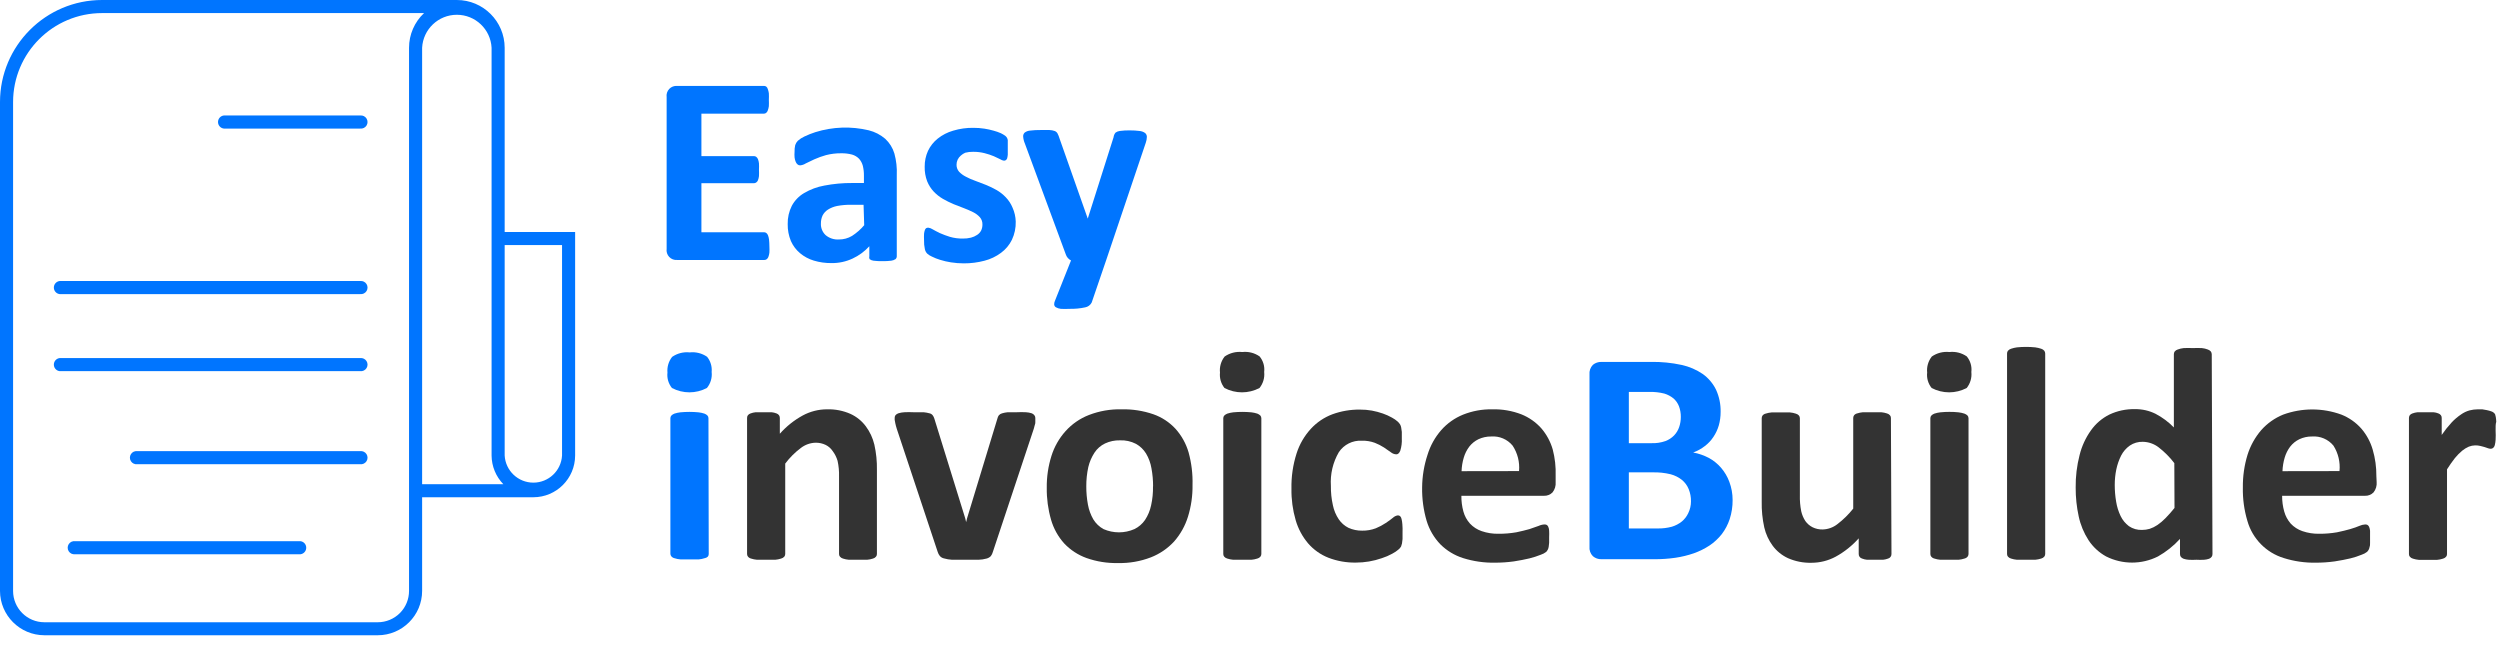
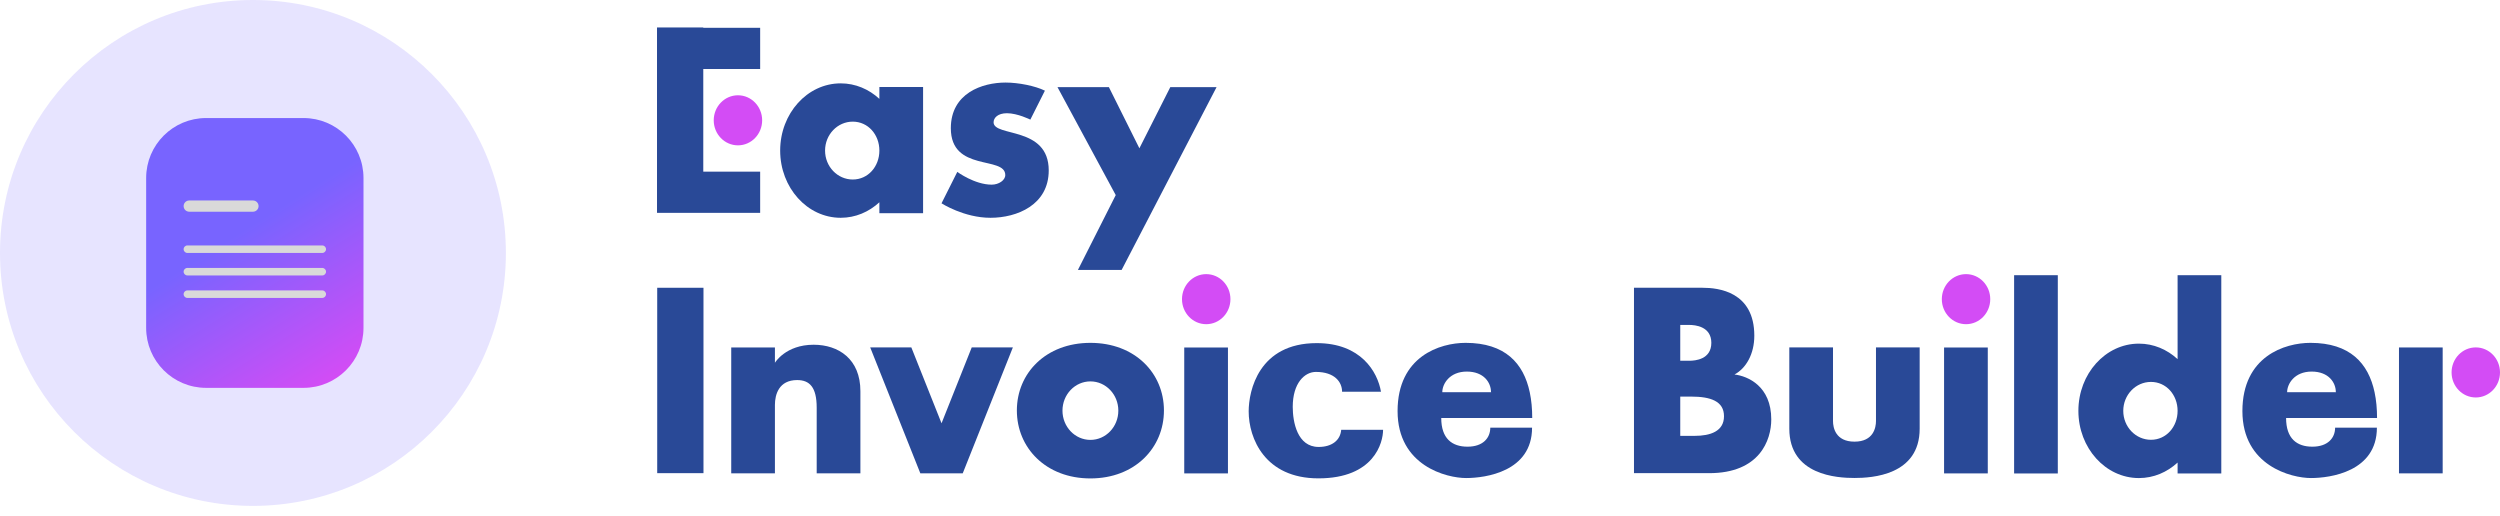
- <svg xmlns="http://www.w3.org/2000/svg" id="Layer_1" data-name="Layer 1" viewBox="0 0 273.2 73.02">
-   <path d="M55.15,25.35V5.22A5.23,5.23,0,0,0,49.92,0H11.15A11.16,11.16,0,0,0,0,11.15V64.57a4.86,4.86,0,0,0,4.85,4.85H41.28a4.85,4.85,0,0,0,4.85-4.85V54.34H58.28a4.57,4.57,0,0,0,4.57-4.56V25.35ZM44.7,64.57A3.42,3.42,0,0,1,41.28,68H4.85a3.42,3.42,0,0,1-3.42-3.42V11.15a9.73,9.73,0,0,1,9.72-9.72H46.34A5.19,5.19,0,0,0,44.7,5.22V64.57Zm1.43-11.66V5.22a3.8,3.8,0,0,1,7.59,0V49.78A4.56,4.56,0,0,0,55,52.91H46.13Zm15.29-3.13a3.14,3.14,0,0,1-6.27,0v-23h6.27Z" style="fill:#0075ff" />
-   <path d="M39.36,12.62H24.46a.72.72,0,0,0,0,1.43h14.9a.72.72,0,1,0,0-1.43Z" style="fill:#0075ff" />
-   <path d="M39.36,30.71H6.52a.72.72,0,0,0,0,1.43H39.36a.72.72,0,1,0,0-1.43Z" style="fill:#0075ff" />
-   <path d="M39.36,39.13H6.52a.72.72,0,0,0,0,1.43H39.36a.72.72,0,1,0,0-1.43Z" style="fill:#0075ff" />
-   <path d="M39.36,49.3H15a.72.72,0,1,0,0,1.43H39.36a.72.72,0,1,0,0-1.43Z" style="fill:#0075ff" />
-   <path d="M32.83,59.14H8.2a.72.72,0,1,0,0,1.43H32.83a.72.72,0,0,0,0-1.43Z" style="fill:#0075ff" />
-   <path d="M84.08,26.9a6.68,6.68,0,0,1,0,.71,1.94,1.94,0,0,1-.11.46.54.54,0,0,1-.19.26.41.41,0,0,1-.24.08H74a1.07,1.07,0,0,1-1.15-1.22V10.61A1.07,1.07,0,0,1,74,9.39h9.49a.4.4,0,0,1,.24.07.47.47,0,0,1,.17.26,2.12,2.12,0,0,1,.12.47,7.18,7.18,0,0,1,0,.73,6.73,6.73,0,0,1,0,.69,2.12,2.12,0,0,1-.12.47.53.53,0,0,1-.17.25.36.36,0,0,1-.24.09H76.65v4.64H82.4a.41.41,0,0,1,.24.08.62.62,0,0,1,.19.25,1.94,1.94,0,0,1,.11.46,6.81,6.81,0,0,1,0,.7,6.67,6.67,0,0,1,0,.7,1.84,1.84,0,0,1-.11.45.52.52,0,0,1-.19.24.41.41,0,0,1-.24.08H76.65v5.36H83.5a.41.41,0,0,1,.24.08.59.59,0,0,1,.19.26,2.07,2.07,0,0,1,.11.46A6.89,6.89,0,0,1,84.08,26.9Z" style="fill:#0075ff" />
-   <path d="M98,28a.42.42,0,0,1-.14.32,1.1,1.1,0,0,1-.47.17,6.93,6.93,0,0,1-.93.05,7,7,0,0,1-1-.05.87.87,0,0,1-.43-.17A.44.44,0,0,1,95,28V26.91a5.76,5.76,0,0,1-1.84,1.35,5.27,5.27,0,0,1-2.3.49,6.46,6.46,0,0,1-1.92-.27,4.22,4.22,0,0,1-1.51-.81,3.68,3.68,0,0,1-1-1.33,4.62,4.62,0,0,1-.35-1.85,4.22,4.22,0,0,1,.45-2,3.57,3.57,0,0,1,1.34-1.39,6.66,6.66,0,0,1,2.21-.82A15.56,15.56,0,0,1,93.13,20h1.28v-.8a4.35,4.35,0,0,0-.12-1.08,1.9,1.9,0,0,0-.41-.77,1.75,1.75,0,0,0-.77-.46,4.38,4.38,0,0,0-1.18-.14,6.45,6.45,0,0,0-1.66.2,9.41,9.41,0,0,0-1.28.46c-.38.17-.69.32-.94.45a1.34,1.34,0,0,1-.61.21.4.4,0,0,1-.28-.1.68.68,0,0,1-.21-.3,1.69,1.69,0,0,1-.12-.47,3.76,3.76,0,0,1,0-.61,2.85,2.85,0,0,1,.07-.73,1.2,1.2,0,0,1,.28-.47,2.87,2.87,0,0,1,.72-.47,9.53,9.53,0,0,1,1.21-.48,11,11,0,0,1,5.83-.2,4.4,4.4,0,0,1,1.8.93,3.59,3.59,0,0,1,1,1.61A7.63,7.63,0,0,1,98,19.13Zm-3.63-5.62H93a7.46,7.46,0,0,0-1.53.13,3,3,0,0,0-1,.4,1.68,1.68,0,0,0-.58.64,2,2,0,0,0-.18.86,1.63,1.63,0,0,0,.52,1.29,2.06,2.06,0,0,0,1.45.47,2.74,2.74,0,0,0,1.43-.39,6,6,0,0,0,1.33-1.17Z" style="fill:#0075ff" />
-   <path d="M111,24.21a4.42,4.42,0,0,1-.42,2,3.89,3.89,0,0,1-1.19,1.42,5.18,5.18,0,0,1-1.8.86,8.66,8.66,0,0,1-2.27.29,8.93,8.93,0,0,1-1.4-.11,8.19,8.19,0,0,1-1.2-.28,5.54,5.54,0,0,1-.88-.35,1.8,1.8,0,0,1-.52-.33,1,1,0,0,1-.25-.48,4,4,0,0,1-.09-1,6.13,6.13,0,0,1,0-.68,1.68,1.68,0,0,1,.09-.41.36.36,0,0,1,.15-.21.48.48,0,0,1,.22-.05,1.1,1.1,0,0,1,.48.18c.21.12.47.26.78.41a10.34,10.34,0,0,0,1.1.41,4.79,4.79,0,0,0,1.42.19,3.46,3.46,0,0,0,.89-.1,2.17,2.17,0,0,0,.67-.3,1.26,1.26,0,0,0,.44-.48,1.48,1.48,0,0,0,.14-.68,1.14,1.14,0,0,0-.27-.76,2.44,2.44,0,0,0-.72-.55,10.89,10.89,0,0,0-1-.44l-1.16-.45a10.6,10.6,0,0,1-1.17-.58,4.52,4.52,0,0,1-1-.79,3.64,3.64,0,0,1-.72-1.13,4.2,4.2,0,0,1-.27-1.59,4.09,4.09,0,0,1,.36-1.73,3.82,3.82,0,0,1,1.06-1.34,4.83,4.83,0,0,1,1.69-.87,7.31,7.31,0,0,1,2.22-.31,7.69,7.69,0,0,1,1.2.09,8.37,8.37,0,0,1,1,.22,5.61,5.61,0,0,1,.8.28,3.51,3.51,0,0,1,.46.27.8.8,0,0,1,.2.22.88.88,0,0,1,.09.26c0,.11,0,.23,0,.39s0,.34,0,.56,0,.48,0,.65a2.47,2.47,0,0,1-.07.4.43.43,0,0,1-.14.19.37.37,0,0,1-.21.06,1,1,0,0,1-.41-.16c-.19-.1-.42-.21-.7-.33a7.29,7.29,0,0,0-1-.33,4.84,4.84,0,0,0-1.26-.15,3.13,3.13,0,0,0-.86.1A1.82,1.82,0,0,0,105,17a1.37,1.37,0,0,0-.35.45,1.3,1.3,0,0,0-.12.55,1.14,1.14,0,0,0,.28.77,2.72,2.72,0,0,0,.74.54,7.08,7.08,0,0,0,1,.44l1.18.45a9.82,9.82,0,0,1,1.18.57,4.41,4.41,0,0,1,1,.79,3.57,3.57,0,0,1,.74,1.13A4,4,0,0,1,111,24.21Z" style="fill:#0075ff" />
-   <path d="M120.89,28.41l-1.59,4.65a1,1,0,0,1-.72.53,7.28,7.28,0,0,1-1.72.16,7.69,7.69,0,0,1-.94,0,1.43,1.43,0,0,1-.53-.17.39.39,0,0,1-.19-.3.91.91,0,0,1,.09-.42l1.75-4.4a1.1,1.1,0,0,1-.35-.27,1.09,1.09,0,0,1-.22-.39L112,15.69a2.37,2.37,0,0,1-.19-.78.54.54,0,0,1,.18-.43,1.14,1.14,0,0,1,.59-.21,8.19,8.19,0,0,1,1.11-.06l1,0a1.92,1.92,0,0,1,.58.11.61.61,0,0,1,.3.27,2.9,2.9,0,0,1,.21.53l3.09,8.77h0L121.69,15a.94.94,0,0,1,.22-.51,1,1,0,0,1,.47-.18,7.09,7.09,0,0,1,1.13-.06,7.63,7.63,0,0,1,1,.06,1.24,1.24,0,0,1,.62.22.54.54,0,0,1,.2.43,2.09,2.09,0,0,1-.12.64Z" style="fill:#0075ff" />
-   <path d="M77.77,40.65a2.35,2.35,0,0,1-.52,1.75,4.08,4.08,0,0,1-3.82,0,2.26,2.26,0,0,1-.49-1.68A2.42,2.42,0,0,1,73.45,39a2.84,2.84,0,0,1,1.92-.49,2.79,2.79,0,0,1,1.9.48A2.29,2.29,0,0,1,77.77,40.65Zm-.32,19.89a.43.43,0,0,1-.1.29A.62.62,0,0,1,77,61a2.74,2.74,0,0,1-.64.13c-.27,0-.6,0-1,0s-.74,0-1,0A2.74,2.74,0,0,1,73.7,61a.62.62,0,0,1-.34-.21.43.43,0,0,1-.1-.29V45.71a.43.43,0,0,1,.1-.29.87.87,0,0,1,.34-.22,3.29,3.29,0,0,1,.64-.14,10.33,10.33,0,0,1,2,0,3.29,3.29,0,0,1,.64.14.87.87,0,0,1,.34.22.43.43,0,0,1,.1.29Z" style="fill:#0075ff" />
-   <path d="M95.83,60.54a.43.43,0,0,1-.1.29.63.63,0,0,1-.33.21,2.74,2.74,0,0,1-.64.13c-.27,0-.61,0-1,0s-.75,0-1,0a2.74,2.74,0,0,1-.64-.13.67.67,0,0,1-.33-.21.43.43,0,0,1-.1-.29V52.06a6.92,6.92,0,0,0-.16-1.7A3.3,3.3,0,0,0,91,49.3a2,2,0,0,0-.77-.68,2.45,2.45,0,0,0-1.11-.24,2.74,2.74,0,0,0-1.61.58,8.5,8.5,0,0,0-1.7,1.7v9.88a.48.48,0,0,1-.1.29.7.7,0,0,1-.35.21,2.74,2.74,0,0,1-.64.13c-.26,0-.6,0-1,0s-.75,0-1,0a2.74,2.74,0,0,1-.64-.13.62.62,0,0,1-.34-.21.43.43,0,0,1-.1-.29V45.68a.47.47,0,0,1,.08-.29.58.58,0,0,1,.3-.21,2.21,2.21,0,0,1,.56-.13c.23,0,.51,0,.86,0s.65,0,.88,0a1.94,1.94,0,0,1,.54.13.56.56,0,0,1,.28.21.55.55,0,0,1,.08.29V47.4a9.3,9.3,0,0,1,2.51-2,5.58,5.58,0,0,1,2.65-.67,5.93,5.93,0,0,1,2.56.5,4.36,4.36,0,0,1,1.68,1.36,5.5,5.5,0,0,1,.93,2,11.7,11.7,0,0,1,.28,2.77Z" style="fill:#333" />
-   <path d="M113.14,45.66v.2c0,.08,0,.17,0,.26s0,.2-.06.33l-.11.41-4.47,13.45a1.31,1.31,0,0,1-.22.46,1,1,0,0,1-.47.27,3.66,3.66,0,0,1-.88.13c-.37,0-.86,0-1.46,0s-1.07,0-1.44,0a4.06,4.06,0,0,1-.88-.15.82.82,0,0,1-.45-.27,1.31,1.31,0,0,1-.23-.44L98,46.86c-.07-.22-.12-.42-.16-.6s-.06-.3-.07-.38a1.7,1.7,0,0,1,0-.22.48.48,0,0,1,.09-.29.72.72,0,0,1,.33-.21,2.78,2.78,0,0,1,.64-.11,9.7,9.7,0,0,1,1,0c.46,0,.83,0,1.1,0a3.59,3.59,0,0,1,.66.12.58.58,0,0,1,.34.22,1.08,1.08,0,0,1,.17.34l3.38,10.91.1.42.1-.42L109,45.73a.88.88,0,0,1,.15-.34.68.68,0,0,1,.35-.22,3.24,3.24,0,0,1,.62-.12c.26,0,.6,0,1,0a9.17,9.17,0,0,1,1,0,2.48,2.48,0,0,1,.61.11.61.61,0,0,1,.3.21A.47.47,0,0,1,113.14,45.66Z" style="fill:#333" />
-   <path d="M130.32,53a11.19,11.19,0,0,1-.5,3.47,7.44,7.44,0,0,1-1.51,2.7,6.81,6.81,0,0,1-2.55,1.74,9.39,9.39,0,0,1-3.58.62,9.68,9.68,0,0,1-3.45-.55,6.29,6.29,0,0,1-2.44-1.6,6.61,6.61,0,0,1-1.43-2.58,12.05,12.05,0,0,1-.47-3.5,11.19,11.19,0,0,1,.51-3.47,7.31,7.31,0,0,1,1.53-2.7A6.69,6.69,0,0,1,119,45.35a9.3,9.3,0,0,1,3.57-.62,10,10,0,0,1,3.47.54,6,6,0,0,1,2.42,1.59,6.61,6.61,0,0,1,1.43,2.58A12.21,12.21,0,0,1,130.32,53Zm-4.31.17a10.65,10.65,0,0,0-.18-2,4.67,4.67,0,0,0-.59-1.61,3,3,0,0,0-1.11-1.06,3.5,3.5,0,0,0-1.74-.38,3.65,3.65,0,0,0-1.63.34,2.84,2.84,0,0,0-1.15,1,5,5,0,0,0-.68,1.58,9.56,9.56,0,0,0-.22,2.11,10.61,10.61,0,0,0,.18,2,5,5,0,0,0,.59,1.61,3,3,0,0,0,1.11,1.06,4.2,4.2,0,0,0,3.38,0,3,3,0,0,0,1.16-1,4.65,4.65,0,0,0,.66-1.58A8.85,8.85,0,0,0,126,53.13Z" style="fill:#333" />
-   <path d="M138.15,40.65a2.39,2.39,0,0,1-.51,1.75,4.1,4.1,0,0,1-3.83,0,2.31,2.31,0,0,1-.49-1.68,2.42,2.42,0,0,1,.51-1.76,2.86,2.86,0,0,1,1.93-.49,2.76,2.76,0,0,1,1.89.48A2.25,2.25,0,0,1,138.15,40.65Zm-.31,19.89a.48.48,0,0,1-.1.29.66.66,0,0,1-.34.21,2.86,2.86,0,0,1-.64.13c-.27,0-.61,0-1,0s-.75,0-1,0a2.86,2.86,0,0,1-.64-.13.66.66,0,0,1-.34-.21.43.43,0,0,1-.1-.29V45.71a.43.43,0,0,1,.1-.29,1,1,0,0,1,.34-.22,3.47,3.47,0,0,1,.64-.14,10.43,10.43,0,0,1,2,0,3.47,3.47,0,0,1,.64.14,1,1,0,0,1,.34.22.48.48,0,0,1,.1.29Z" style="fill:#333" />
-   <path d="M153.27,58.18c0,.28,0,.53,0,.72a4.68,4.68,0,0,1-.06.49,2.71,2.71,0,0,1-.1.33,1.24,1.24,0,0,1-.26.31,3.45,3.45,0,0,1-.69.47A6.26,6.26,0,0,1,151,61a8.56,8.56,0,0,1-2.83.48,8,8,0,0,1-3-.53,5.69,5.69,0,0,1-2.22-1.57,6.88,6.88,0,0,1-1.36-2.54,11.65,11.65,0,0,1-.46-3.44,11.89,11.89,0,0,1,.56-3.85,7.23,7.23,0,0,1,1.56-2.69,6.13,6.13,0,0,1,2.36-1.59,8.51,8.51,0,0,1,3-.51,7.09,7.09,0,0,1,1.31.11,8.07,8.07,0,0,1,1.2.32,6.15,6.15,0,0,1,1,.45,3.32,3.32,0,0,1,.62.43,1.5,1.5,0,0,1,.26.31,1,1,0,0,1,.12.33,4.08,4.08,0,0,1,.07.49c0,.19,0,.43,0,.71a3.81,3.81,0,0,1-.17,1.35c-.11.26-.25.39-.43.39a1,1,0,0,1-.6-.23c-.21-.15-.46-.33-.75-.52a5.81,5.81,0,0,0-1-.51,3.87,3.87,0,0,0-1.43-.23,2.83,2.83,0,0,0-2.5,1.25,6.49,6.49,0,0,0-.87,3.69,9,9,0,0,0,.22,2.12,4.28,4.28,0,0,0,.64,1.53,2.78,2.78,0,0,0,1.06.93,3.52,3.52,0,0,0,1.5.31,4,4,0,0,0,1.49-.26,6.18,6.18,0,0,0,1.09-.58q.47-.31.78-.57a1,1,0,0,1,.53-.26.39.39,0,0,1,.25.08.6.6,0,0,1,.16.31,3.39,3.39,0,0,1,.09.58A7.38,7.38,0,0,1,153.27,58.18Z" style="fill:#333" />
-   <path d="M170,52.68a1.59,1.59,0,0,1-.34,1.13,1.24,1.24,0,0,1-.94.37H159.7a6.18,6.18,0,0,0,.22,1.72,3.25,3.25,0,0,0,.72,1.32,3.14,3.14,0,0,0,1.27.82,5.32,5.32,0,0,0,1.85.29,11,11,0,0,0,1.94-.16c.55-.11,1-.23,1.44-.35l1-.35a1.74,1.74,0,0,1,.65-.16.49.49,0,0,1,.25.06.45.45,0,0,1,.16.21,1.1,1.1,0,0,1,.09.42,6.47,6.47,0,0,1,0,.69c0,.25,0,.45,0,.63a4.17,4.17,0,0,1-.05.44.94.94,0,0,1-.1.31,1.18,1.18,0,0,1-.17.24,1.92,1.92,0,0,1-.59.31,9.11,9.11,0,0,1-1.24.4q-.75.18-1.71.33a15.08,15.08,0,0,1-2.07.14,11,11,0,0,1-3.47-.5,6.14,6.14,0,0,1-2.49-1.51,6.36,6.36,0,0,1-1.5-2.57,12.26,12.26,0,0,1-.49-3.63A11.72,11.72,0,0,1,156,49.7a7.38,7.38,0,0,1,1.5-2.7,6.39,6.39,0,0,1,2.39-1.69,8.21,8.21,0,0,1,3.17-.58,8.3,8.3,0,0,1,3.2.55,5.82,5.82,0,0,1,2.17,1.52,6.15,6.15,0,0,1,1.25,2.31A10,10,0,0,1,170,52ZM166,51.48a4.33,4.33,0,0,0-.7-2.78,2.76,2.76,0,0,0-2.35-1,3.2,3.2,0,0,0-1.39.3,2.86,2.86,0,0,0-1,.81,3.75,3.75,0,0,0-.6,1.2,5.87,5.87,0,0,0-.24,1.48Z" style="fill:#333" />
-   <path d="M189.34,54.64a6.55,6.55,0,0,1-.32,2.09,5.64,5.64,0,0,1-.87,1.65,6,6,0,0,1-1.33,1.23,8,8,0,0,1-1.71.85,11.14,11.14,0,0,1-2,.49,15.46,15.46,0,0,1-2.36.16H175a1.36,1.36,0,0,1-.93-.33,1.31,1.31,0,0,1-.37-1.05V40.93a1.34,1.34,0,0,1,.37-1.06,1.4,1.4,0,0,1,.93-.32h5.41a14.67,14.67,0,0,1,3.36.33,6.58,6.58,0,0,1,2.32,1,4.59,4.59,0,0,1,1.44,1.71,5.58,5.58,0,0,1,.5,2.43,5.38,5.38,0,0,1-.2,1.47,4.55,4.55,0,0,1-.59,1.26,4,4,0,0,1-.94,1,4.72,4.72,0,0,1-1.27.7,5.93,5.93,0,0,1,1.69.58,4.73,4.73,0,0,1,1.35,1.08,5,5,0,0,1,.91,1.54A5.63,5.63,0,0,1,189.34,54.64Zm-5.66-9.08a3.24,3.24,0,0,0-.2-1.16,2.22,2.22,0,0,0-.6-.86,2.93,2.93,0,0,0-1-.53,6,6,0,0,0-1.63-.18H178v5.6h2.45A4.17,4.17,0,0,0,182,48.2a2.6,2.6,0,0,0,.94-.61,2.48,2.48,0,0,0,.56-.92A3.4,3.4,0,0,0,183.68,45.56Zm1.11,9.23a3.37,3.37,0,0,0-.25-1.34,2.56,2.56,0,0,0-.73-1,3.39,3.39,0,0,0-1.23-.62,7.43,7.43,0,0,0-2-.21H178v6.13h3.16a5.57,5.57,0,0,0,1.54-.19,3.23,3.23,0,0,0,1.09-.57,2.62,2.62,0,0,0,.71-.93A2.9,2.9,0,0,0,184.79,54.79Z" style="fill:#0075ff" />
-   <path d="M206.7,60.54a.5.5,0,0,1-.37.5,2.12,2.12,0,0,1-.55.13c-.23,0-.52,0-.86,0s-.66,0-.89,0a1.94,1.94,0,0,1-.54-.13.5.5,0,0,1-.37-.5V58.83a9.45,9.45,0,0,1-2.51,2,5.57,5.57,0,0,1-2.64.67,6,6,0,0,1-2.57-.5,4.36,4.36,0,0,1-1.68-1.36,5.44,5.44,0,0,1-.92-2,12,12,0,0,1-.28-2.84v-9.1a.48.48,0,0,1,.09-.29.62.62,0,0,1,.34-.21,2.84,2.84,0,0,1,.65-.13c.27,0,.61,0,1,0s.75,0,1,0a2.74,2.74,0,0,1,.64.13.7.7,0,0,1,.35.21.48.48,0,0,1,.1.29v8.4a8,8,0,0,0,.15,1.78,3.29,3.29,0,0,0,.45,1.06,2.16,2.16,0,0,0,.79.68,2.38,2.38,0,0,0,1.1.24,2.72,2.72,0,0,0,1.61-.58,9.73,9.73,0,0,0,1.73-1.7V45.68a.48.48,0,0,1,.09-.29.59.59,0,0,1,.33-.21,2.86,2.86,0,0,1,.64-.13c.27,0,.61,0,1,0s.75,0,1,0a2.76,2.76,0,0,1,.63.13.63.63,0,0,1,.33.21.43.43,0,0,1,.1.29Z" style="fill:#333" />
-   <path d="M215.43,40.65a2.39,2.39,0,0,1-.51,1.75,4.1,4.1,0,0,1-3.83,0,2.26,2.26,0,0,1-.49-1.68,2.42,2.42,0,0,1,.51-1.76,2.84,2.84,0,0,1,1.92-.49,2.77,2.77,0,0,1,1.9.48A2.25,2.25,0,0,1,215.43,40.65Zm-.31,19.89a.48.48,0,0,1-.1.29.65.65,0,0,1-.35.21,2.74,2.74,0,0,1-.64.13c-.26,0-.6,0-1,0s-.75,0-1,0a2.74,2.74,0,0,1-.64-.13.62.62,0,0,1-.34-.21.43.43,0,0,1-.1-.29V45.71a.43.43,0,0,1,.1-.29.87.87,0,0,1,.34-.22,3.29,3.29,0,0,1,.64-.14,9.35,9.35,0,0,1,1-.05,9,9,0,0,1,1,.05,3.29,3.29,0,0,1,.64.14.92.92,0,0,1,.35.22.48.48,0,0,1,.1.29Z" style="fill:#333" />
-   <path d="M223.5,60.54a.48.48,0,0,1-.1.29.66.66,0,0,1-.34.21,3,3,0,0,1-.65.13c-.26,0-.6,0-1,0s-.75,0-1,0a2.86,2.86,0,0,1-.64-.13.66.66,0,0,1-.34-.21.43.43,0,0,1-.1-.29V38.63a.47.47,0,0,1,.1-.3.74.74,0,0,1,.34-.22,3.38,3.38,0,0,1,.64-.15,9.35,9.35,0,0,1,1-.05,9,9,0,0,1,1,.05,3.5,3.5,0,0,1,.65.15.74.74,0,0,1,.34.22.54.54,0,0,1,.1.3Z" style="fill:#333" />
-   <path d="M241.78,60.54a.52.52,0,0,1-.09.31.64.64,0,0,1-.28.21,2,2,0,0,1-.54.11,6.74,6.74,0,0,1-.84,0,6.85,6.85,0,0,1-.87,0,2.22,2.22,0,0,1-.54-.11.72.72,0,0,1-.3-.21.52.52,0,0,1-.09-.31V58.89a9.78,9.78,0,0,1-2.41,1.92,6.31,6.31,0,0,1-5.66,0,5.44,5.44,0,0,1-1.92-1.77,7.76,7.76,0,0,1-1.08-2.61,14.47,14.47,0,0,1-.33-3.14,13.54,13.54,0,0,1,.43-3.57,7.86,7.86,0,0,1,1.24-2.69,5.43,5.43,0,0,1,2-1.72,6.24,6.24,0,0,1,2.8-.6,4.94,4.94,0,0,1,2.26.51,8,8,0,0,1,2,1.49v-8a.53.53,0,0,1,.09-.3.69.69,0,0,1,.34-.22,2.63,2.63,0,0,1,.64-.15,9,9,0,0,1,1,0,9.35,9.35,0,0,1,1,0,2.42,2.42,0,0,1,.63.15.74.74,0,0,1,.34.22.54.54,0,0,1,.1.3Zm-4.17-9.93a9.36,9.36,0,0,0-1.72-1.73,2.91,2.91,0,0,0-1.73-.6,2.39,2.39,0,0,0-1.41.41,3,3,0,0,0-.95,1.09,6.19,6.19,0,0,0-.53,1.52A8.25,8.25,0,0,0,231.1,53a10.78,10.78,0,0,0,.15,1.81,5.63,5.63,0,0,0,.49,1.58,3,3,0,0,0,.91,1.11,2.37,2.37,0,0,0,1.43.41,2.94,2.94,0,0,0,.84-.12,3.36,3.36,0,0,0,.83-.41,5.67,5.67,0,0,0,.88-.74,13.77,13.77,0,0,0,1-1.13Z" style="fill:#333" />
-   <path d="M259.72,52.68a1.59,1.59,0,0,1-.34,1.13,1.24,1.24,0,0,1-.94.37h-9.05a6.17,6.17,0,0,0,.23,1.72,3.36,3.36,0,0,0,.71,1.32,3.14,3.14,0,0,0,1.27.82,5.38,5.38,0,0,0,1.86.29,11,11,0,0,0,1.93-.16c.55-.11,1-.23,1.44-.35s.74-.25,1-.35a1.78,1.78,0,0,1,.65-.16.49.49,0,0,1,.25.06.54.54,0,0,1,.17.21A1.67,1.67,0,0,1,259,58c0,.18,0,.41,0,.69s0,.45,0,.63,0,.32-.05.44a.95.95,0,0,1-.28.55,1.92,1.92,0,0,1-.59.31,8.49,8.49,0,0,1-1.23.4c-.5.12-1.08.23-1.72.33a14.86,14.86,0,0,1-2.07.14,11,11,0,0,1-3.47-.5,5.94,5.94,0,0,1-4-4.08,11.94,11.94,0,0,1-.49-3.63,11.73,11.73,0,0,1,.51-3.58,7.68,7.68,0,0,1,1.5-2.7,6.47,6.47,0,0,1,2.39-1.69,9.26,9.26,0,0,1,6.37,0,5.74,5.74,0,0,1,2.17,1.52,6.15,6.15,0,0,1,1.25,2.31,10,10,0,0,1,.4,2.9Zm-4.06-1.2A4.39,4.39,0,0,0,255,48.7a2.76,2.76,0,0,0-2.34-1,3.13,3.13,0,0,0-1.39.3,2.81,2.81,0,0,0-1,.81,3.75,3.75,0,0,0-.6,1.2,5.87,5.87,0,0,0-.24,1.48Z" style="fill:#333" />
-   <path d="M272.72,47.06a9.09,9.09,0,0,1,0,1,3.21,3.21,0,0,1-.09.59.59.59,0,0,1-.18.3.41.41,0,0,1-.28.09.88.88,0,0,1-.29-.06l-.38-.13-.46-.12a2.32,2.32,0,0,0-.55-.06,2,2,0,0,0-.7.14,3.17,3.17,0,0,0-.72.44,6,6,0,0,0-.79.8,14.26,14.26,0,0,0-.87,1.24v9.26a.43.43,0,0,1-.1.29.66.66,0,0,1-.34.21,2.86,2.86,0,0,1-.64.13c-.27,0-.61,0-1,0s-.75,0-1,0a2.86,2.86,0,0,1-.64-.13.66.66,0,0,1-.34-.21.43.43,0,0,1-.1-.29V45.68a.55.55,0,0,1,.08-.29.58.58,0,0,1,.3-.21,2.32,2.32,0,0,1,.56-.13c.23,0,.52,0,.86,0s.65,0,.88,0a1.77,1.77,0,0,1,.54.13.56.56,0,0,1,.28.21.47.47,0,0,1,.08.29v1.85a12.07,12.07,0,0,1,1.1-1.38,6,6,0,0,1,1-.85,3.06,3.06,0,0,1,.93-.45,3.71,3.71,0,0,1,.93-.12l.47,0a4.54,4.54,0,0,1,.51.09,3.44,3.44,0,0,1,.47.13.76.76,0,0,1,.29.16.59.59,0,0,1,.14.18,2.26,2.26,0,0,1,.07.28,4.12,4.12,0,0,1,.05.52C272.71,46.35,272.72,46.66,272.72,47.06Z" style="fill:#333" />
+ <svg xmlns="http://www.w3.org/2000/svg" width="189" height="39" viewBox="0 0 189 39" fill="none">
+   <rect width="38.245" height="38.245" rx="19.123" fill="#ADA3FF" fill-opacity="0.3" />
+   <rect x="11.049" y="8.924" width="16.431" height="20.398" rx="4.533" fill="url(#paint0_linear_337_951)" />
+   <rect x="13.882" y="15.156" width="5.666" height="0.85" rx="0.425" fill="#D9D9D9" />
+   <rect x="13.882" y="18.556" width="10.765" height="0.567" rx="0.283" fill="#D9D9D9" />
+   <rect x="13.882" y="21.956" width="10.765" height="0.567" rx="0.283" fill="#D9D9D9" />
+   <rect x="13.882" y="20.256" width="10.765" height="0.567" rx="0.283" fill="#D9D9D9" />
+   <path d="M53.168 12.977H57.468V16.092H49.67V2.076H53.168V2.102H57.468V5.217H53.168V12.977Z" fill="#294997" />
+   <path d="M53.958 9.096C53.958 8.051 54.778 7.203 55.789 7.203C56.8 7.203 57.619 8.051 57.619 9.096C57.619 10.141 56.8 10.988 55.789 10.988C54.778 10.988 53.958 10.141 53.958 9.096Z" fill="#D34CF5" />
+   <path d="M66.481 6.578H69.785V16.117H66.481V15.292C65.689 16.024 64.669 16.465 63.557 16.465C61.03 16.465 58.981 14.19 58.981 11.384C58.981 8.577 61.03 6.302 63.557 6.302C64.669 6.302 65.689 6.743 66.481 7.475V6.578ZM66.481 11.384C66.481 10.176 65.625 9.196 64.469 9.196C63.312 9.196 62.375 10.176 62.375 11.384C62.375 12.592 63.312 13.571 64.469 13.571C65.625 13.571 66.481 12.591 66.481 11.384Z" fill="#294997" />
+   <path d="M79.284 12.883C79.284 15.492 76.887 16.465 74.88 16.465C72.872 16.465 71.179 15.37 71.179 15.37L72.371 12.995C72.371 12.995 73.682 13.96 74.97 13.96C75.507 13.96 75.999 13.629 75.999 13.236C75.999 11.759 71.883 13.039 71.883 9.692C71.883 7.037 74.27 6.241 76.017 6.241C77 6.241 78.258 6.493 78.995 6.854L77.894 9.043C77.894 9.043 76.928 8.56 76.125 8.56C75.437 8.56 75.115 8.907 75.115 9.247C75.115 10.375 79.284 9.512 79.284 12.883Z" fill="#294997" />
+   <path d="M91.974 6.585L87.819 14.584L87.03 16.104L84.795 20.406H81.491L84.35 14.749L79.944 6.585H83.831L86.138 11.21L88.476 6.585H91.974Z" fill="#294997" />
+   <path d="M49.685 35.771V21.755H53.183V35.771H49.685Z" fill="#294997" />
+   <path d="M65.046 29.573V35.784H61.742V30.813C61.742 29.28 61.212 28.733 60.263 28.733C58.888 28.733 58.584 29.823 58.584 30.607V35.783H55.281V26.266H58.584V27.426C58.584 27.426 59.39 26.062 61.508 26.062C63.394 26.062 65.046 27.139 65.046 29.573Z" fill="#294997" />
+   <path d="M76.573 26.264L72.783 35.783L71.18 35.783L69.577 35.783L65.787 26.264H68.897L71.18 32L73.463 26.264H76.573Z" fill="#294997" />
+   <path d="M87.994 31.032C87.994 33.855 85.798 36.169 82.435 36.169C79.071 36.169 76.875 33.855 76.875 31.032C76.875 28.209 79.071 25.92 82.435 25.92C85.798 25.92 87.994 28.209 87.994 31.032ZM84.546 31.044C84.546 29.823 83.601 28.833 82.435 28.833C81.269 28.833 80.323 29.823 80.323 31.044C80.323 32.266 81.269 33.256 82.435 33.256C83.601 33.256 84.546 32.266 84.546 31.044Z" fill="#294997" />
+   <path d="M89.359 22.616C89.359 21.571 90.179 20.724 91.19 20.724C92.201 20.724 93.021 21.571 93.021 22.616C93.021 23.662 92.201 24.509 91.19 24.509C90.179 24.509 89.359 23.662 89.359 22.616Z" fill="#D34CF5" />
+   <path d="M89.529 35.789V26.271H92.833V35.789H89.529Z" fill="#294997" />
+   <path d="M104.561 32.491C104.561 33.456 103.889 36.164 99.671 36.164C95.626 36.164 94.4 33.138 94.4 31.099C94.4 29.546 95.157 25.94 99.544 25.94C102.878 25.94 104.14 28.098 104.402 29.613H101.461C101.461 28.886 100.904 28.117 99.481 28.117C98.638 28.117 97.731 28.949 97.731 30.761C97.731 31.895 98.072 33.789 99.689 33.789C100.683 33.789 101.332 33.292 101.395 32.491H104.561V32.491Z" fill="#294997" />
+   <path d="M112.666 32.331H115.824C115.824 35.661 112.295 36.14 110.836 36.14C109.376 36.14 105.657 35.227 105.657 31.079C105.657 26.931 108.869 25.92 110.801 25.92C113.786 25.92 115.183 27.462 115.648 29.65C115.778 30.257 115.836 30.913 115.836 31.599H108.958C108.958 33.158 109.773 33.769 110.945 33.769C112.116 33.769 112.666 33.109 112.666 32.331ZM109.038 29.65H112.74L112.719 29.636C112.719 28.936 112.19 28.091 110.89 28.091C109.592 28.091 109.038 29.021 109.038 29.65Z" fill="#294997" />
+   <path d="M133.908 31.708C133.908 33.281 133.027 35.771 129.215 35.771H123.529V21.755H128.718C129.905 21.755 132.626 22.047 132.626 25.381C132.626 26.752 132.012 27.838 131.128 28.312C132.133 28.432 133.908 29.189 133.908 31.708ZM130.334 31.467C130.334 30.324 129.315 29.982 127.843 29.982H127.027V32.951H128.117C129.299 32.951 130.334 32.609 130.334 31.467ZM127.027 27.273H127.717C128.166 27.273 129.377 27.168 129.377 25.919C129.377 24.67 128.141 24.565 127.717 24.565H127.027V27.273Z" fill="#294997" />
+   <path d="M145.127 26.264V32.408C145.127 35.941 141.503 36.135 140.199 36.135C138.896 36.135 135.272 35.941 135.272 32.408V26.264H138.575V31.832C138.575 32.319 138.762 33.389 140.199 33.389C141.637 33.389 141.824 32.319 141.824 31.832V26.264H145.127Z" fill="#294997" />
+   <path d="M146.802 22.616C146.802 21.571 147.622 20.724 148.633 20.724C149.644 20.724 150.463 21.571 150.463 22.616C150.463 23.662 149.644 24.509 148.633 24.509C147.622 24.509 146.802 23.662 146.802 22.616Z" fill="#D34CF5" />
+   <path d="M146.972 35.789V26.271H150.276V35.789H146.972Z" fill="#294997" />
+   <path d="M152.267 35.794V20.805H155.57V35.794H152.267Z" fill="#294997" />
+   <path d="M164.626 20.805H167.93V35.794H164.626V34.969C163.833 35.701 162.814 36.142 161.702 36.142C159.174 36.142 157.126 33.867 157.126 31.061C157.126 28.254 159.174 25.979 161.702 25.979C162.814 25.979 163.833 26.42 164.626 27.152V20.805ZM164.626 31.061C164.626 29.853 163.769 28.873 162.613 28.873C161.457 28.873 160.519 29.853 160.519 31.061C160.519 32.269 161.457 33.248 162.613 33.248C163.769 33.248 164.626 32.268 164.626 31.061Z" fill="#294997" />
+   <path d="M176.535 32.331H179.693C179.693 35.661 176.164 36.14 174.705 36.14C173.245 36.14 169.526 35.227 169.526 31.079C169.526 26.931 172.738 25.92 174.67 25.92C177.655 25.92 179.052 27.462 179.517 29.65C179.647 30.257 179.705 30.913 179.705 31.599H172.828C172.828 33.158 173.642 33.769 174.814 33.769C175.985 33.769 176.535 33.109 176.535 32.331ZM172.907 29.65H176.609L176.588 29.636C176.588 28.936 176.059 28.091 174.759 28.091C173.461 28.091 172.907 29.021 172.907 29.65Z" fill="#294997" />
+   <path d="M181.363 35.786V26.268H184.666V35.786H181.363Z" fill="#294997" />
+   <path d="M185.339 28.156C185.339 27.111 186.158 26.264 187.169 26.264C188.18 26.264 189 27.111 189 28.156C189 29.202 188.18 30.049 187.169 30.049C186.158 30.049 185.339 29.202 185.339 28.156Z" fill="#D34CF5" />
+   <defs>
+     <linearGradient id="paint0_linear_337_951" x1="13.057" y1="9.792" x2="25.026" y2="28.834" gradientUnits="userSpaceOnUse">
+       <stop offset="0.414" stop-color="#7864FF" />
+       <stop offset="1" stop-color="#D34CF5" />
+     </linearGradient>
+   </defs>
</svg>
